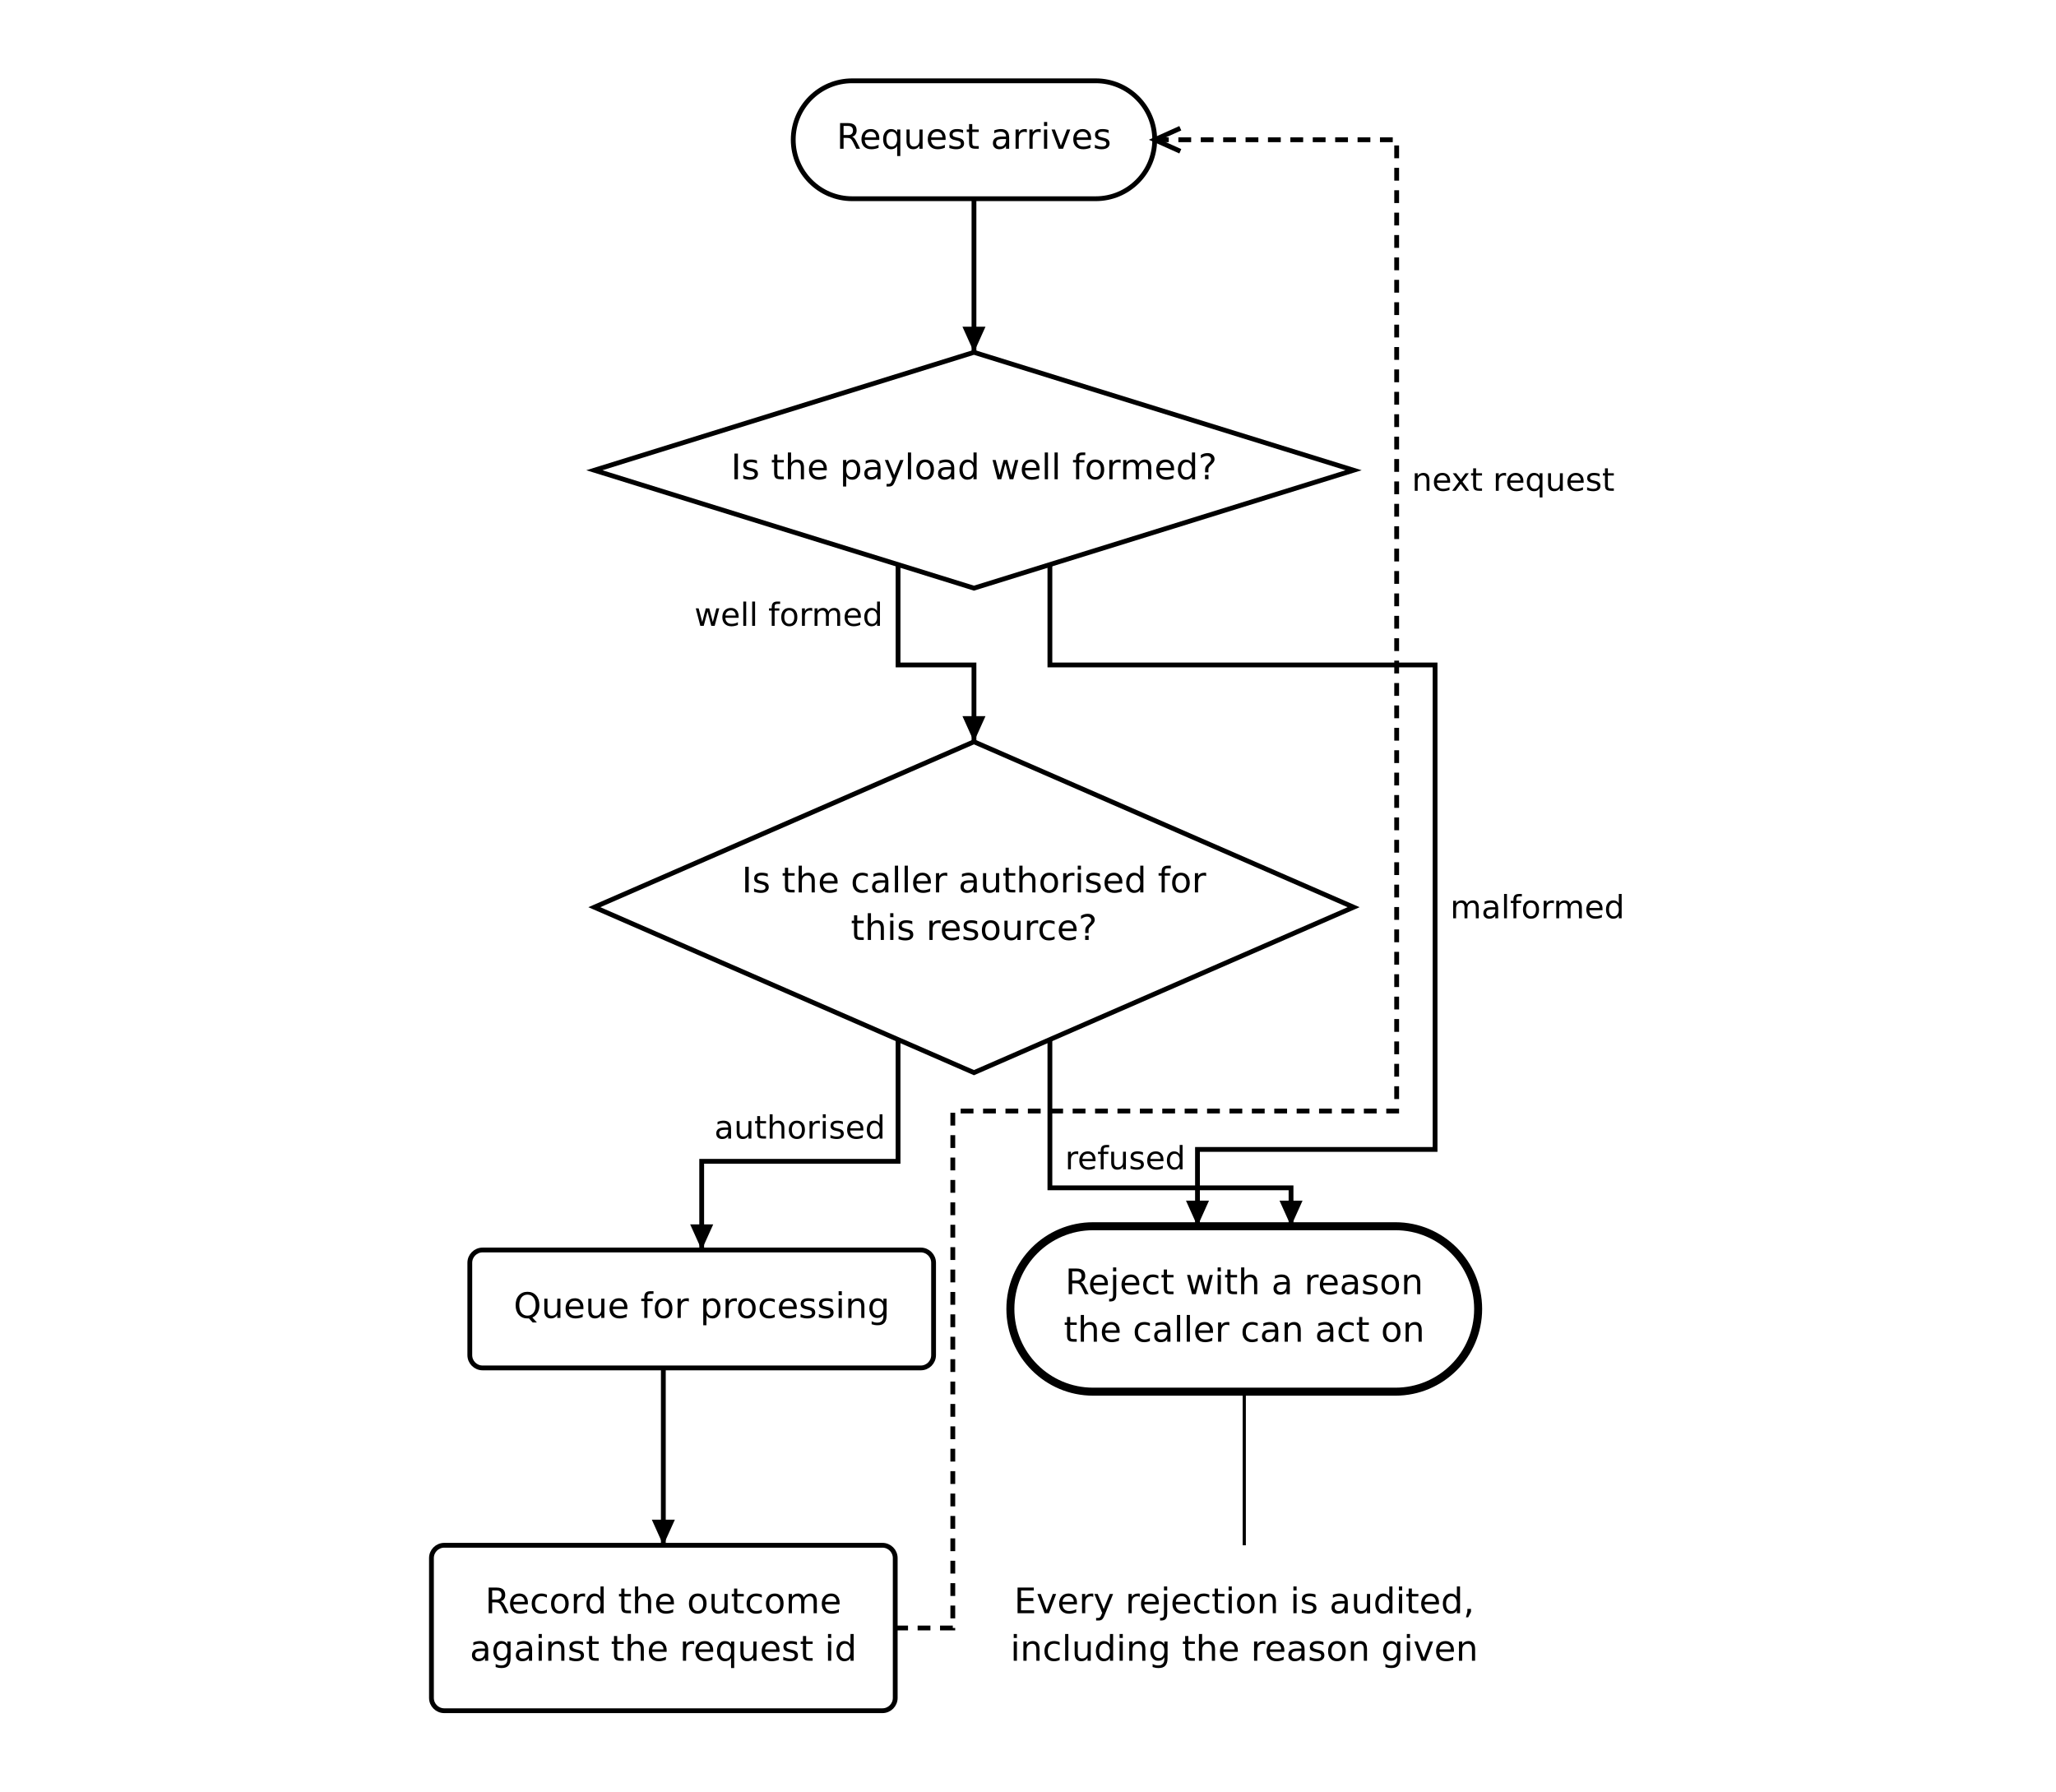
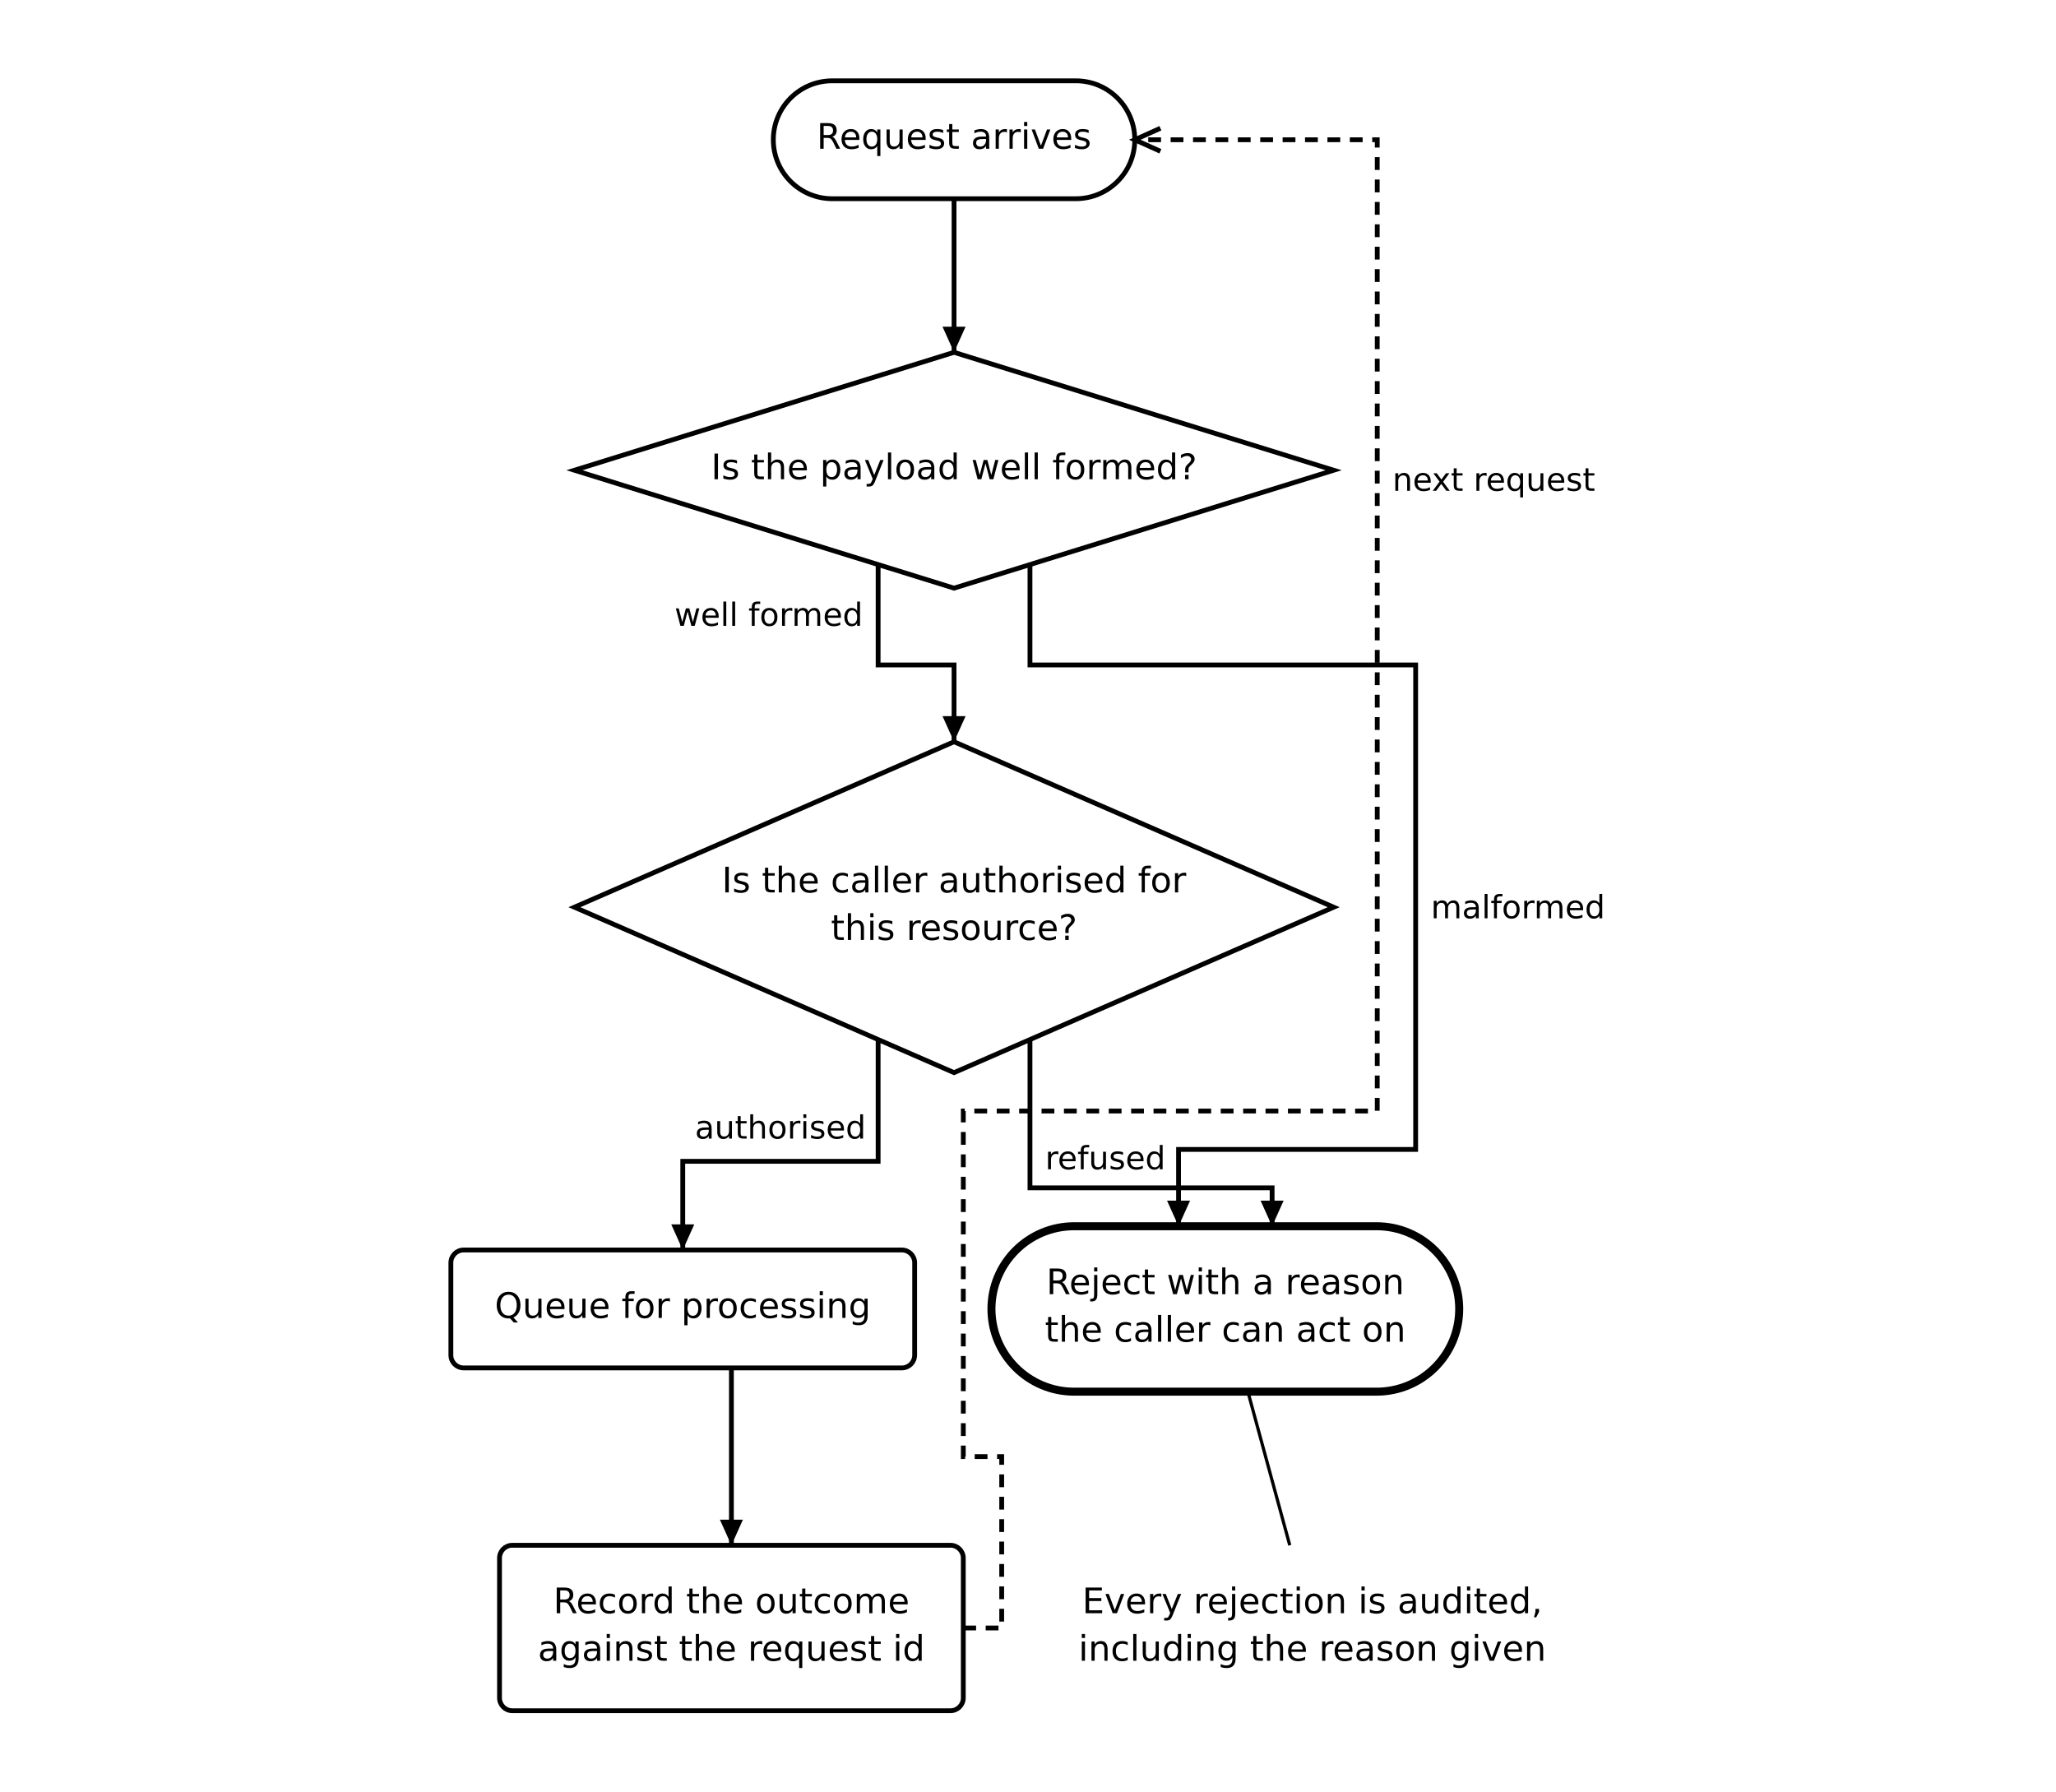
- <svg xmlns="http://www.w3.org/2000/svg" viewBox="-1.25 -1.25 642.5 559.85" role="img" aria-labelledby="ds81c88de719-title ds81c88de719-desc">
-   <path d="M 303.116 60.85 L 303.116 108.85" fill="none" stroke="currentColor" stroke-width="1.5" />
-   <polygon points="303.116,108.85 299.516,100.85 306.716,100.85" fill="currentColor" stroke="none" />
-   <path d="M 279.39 175.18 L 279.39 206.55 L 303.116 206.55 L 303.116 230.55" fill="none" stroke="currentColor" stroke-width="1.5" />
-   <polygon points="303.116,230.55 299.516,222.55 306.716,222.55" fill="currentColor" stroke="none" />
-   <path d="M 326.843 175.18 L 326.843 206.55 L 447.21 206.55 L 447.21 357.95 L 372.964 357.95 L 372.964 381.95" fill="none" stroke="currentColor" stroke-width="1.5" />
-   <polygon points="372.964,381.95 369.364,373.95 376.564,373.95" fill="currentColor" stroke="none" />
-   <path d="M 279.39 323.61 L 279.39 361.663 L 218.029 361.663 L 218.029 389.375" fill="none" stroke="currentColor" stroke-width="1.5" />
-   <polygon points="218.029,389.375 214.429,381.375 221.629,381.375" fill="currentColor" stroke="none" />
-   <path d="M 326.843 323.61 L 326.843 369.95 L 402.199 369.95 L 402.199 381.95" fill="none" stroke="currentColor" stroke-width="1.5" />
-   <polygon points="402.199,381.95 398.599,373.95 405.799,373.95" fill="currentColor" stroke="none" />
-   <path d="M 206.043 426.225 L 206.043 481.65" fill="none" stroke="currentColor" stroke-width="1.5" />
-   <polygon points="206.043,481.65 202.443,473.65 209.643,473.65" fill="currentColor" stroke="none" />
-   <path d="M 387.581 433.65 L 387.581 481.65" fill="none" stroke="currentColor" stroke-width="1" />
-   <path d="M 278.508 507.5 L 296.501 507.5 L 296.501 345.95 L 435.21 345.95 L 435.21 42.425 L 359.596 42.425" fill="none" stroke="currentColor" stroke-width="1.5" stroke-dasharray="4 3" />
-   <path d="M 367.596 38.825 L 359.596 42.425 L 367.596 46.025" fill="none" stroke="currentColor" stroke-width="1.5" />
-   <rect x="246.636" y="24" width="112.96" height="36.85" rx="18.425" fill="none" stroke="currentColor" stroke-width="1.5" />
-   <text x="303.116" y="45.233" font-family="'DejaVu Sans', sans-serif" font-size="11" fill="currentColor" text-anchor="middle">
+ <svg xmlns="http://www.w3.org/2000/svg" viewBox="-1.25 -1.25 642.5 559.85" role="img" aria-labelledby="dsdad0357b75-title dsdad0357b75-desc">
+   <path d="M 296.89 60.85 L 296.89 108.85" fill="none" stroke="currentColor" stroke-width="1.5" />
+   <polygon points="296.89,108.85 293.29,100.85 300.49,100.85" fill="currentColor" stroke="none" />
+   <path d="M 273.163 175.18 L 273.163 206.55 L 296.89 206.55 L 296.89 230.55" fill="none" stroke="currentColor" stroke-width="1.5" />
+   <polygon points="296.89,230.55 293.29,222.55 300.49,222.55" fill="currentColor" stroke="none" />
+   <path d="M 320.617 175.18 L 320.617 206.55 L 441.139 206.55 L 441.139 357.95 L 367.049 357.95 L 367.049 381.95" fill="none" stroke="currentColor" stroke-width="1.5" />
+   <polygon points="367.049,381.95 363.449,373.95 370.649,373.95" fill="currentColor" stroke="none" />
+   <path d="M 273.163 323.61 L 273.163 361.663 L 212.114 361.663 L 212.114 389.375" fill="none" stroke="currentColor" stroke-width="1.5" />
+   <polygon points="212.114,389.375 208.514,381.375 215.714,381.375" fill="currentColor" stroke="none" />
+   <path d="M 320.617 323.61 L 320.617 369.95 L 396.284 369.95 L 396.284 381.95" fill="none" stroke="currentColor" stroke-width="1.5" />
+   <polygon points="396.284,381.95 392.684,373.95 399.884,373.95" fill="currentColor" stroke="none" />
+   <path d="M 227.315 426.225 L 227.315 481.65" fill="none" stroke="currentColor" stroke-width="1.5" />
+   <polygon points="227.315,481.65 223.715,473.65 230.915,473.65" fill="currentColor" stroke="none" />
+   <path d="M 388.715 433.65 L 401.804 481.65" fill="none" stroke="currentColor" stroke-width="1" />
+   <path d="M 299.78 507.5 L 311.78 507.5 L 311.78 453.938 L 299.78 453.938 L 299.78 345.95 L 429.139 345.95 L 429.139 42.425 L 353.37 42.425" fill="none" stroke="currentColor" stroke-width="1.5" stroke-dasharray="4 3" />
+   <path d="M 361.37 38.825 L 353.37 42.425 L 361.37 46.025" fill="none" stroke="currentColor" stroke-width="1.5" />
+   <rect x="240.41" y="24" width="112.96" height="36.85" rx="18.425" fill="none" stroke="currentColor" stroke-width="1.5" />
+   <text x="296.89" y="45.233" font-family="'DejaVu Sans', sans-serif" font-size="11" fill="currentColor" text-anchor="middle">
    <tspan>Request arrives</tspan>
  </text>
-   <text x="387.581" y="502.883" font-family="'DejaVu Sans', sans-serif" font-size="11" fill="currentColor" text-anchor="middle">
+   <text x="408.853" y="502.883" font-family="'DejaVu Sans', sans-serif" font-size="11" fill="currentColor" text-anchor="middle">
    <tspan>Every rejection is audited,</tspan>
  </text>
-   <text x="387.581" y="517.733" font-family="'DejaVu Sans', sans-serif" font-size="11" fill="currentColor" text-anchor="middle">
+   <text x="408.853" y="517.733" font-family="'DejaVu Sans', sans-serif" font-size="11" fill="currentColor" text-anchor="middle">
    <tspan>including the reason given</tspan>
  </text>
-   <polygon points="303.116,230.55 421.75,282.25 303.116,333.95 184.483,282.25" fill="none" stroke="currentColor" stroke-width="1.5" />
-   <text x="303.116" y="277.633" font-family="'DejaVu Sans', sans-serif" font-size="11" fill="currentColor" text-anchor="middle">
+   <polygon points="296.89,230.55 415.524,282.25 296.89,333.95 178.256,282.25" fill="none" stroke="currentColor" stroke-width="1.5" />
+   <text x="296.89" y="277.633" font-family="'DejaVu Sans', sans-serif" font-size="11" fill="currentColor" text-anchor="middle">
    <tspan>Is the caller authorised for</tspan>
  </text>
-   <text x="303.116" y="292.483" font-family="'DejaVu Sans', sans-serif" font-size="11" fill="currentColor" text-anchor="middle">
+   <text x="296.89" y="292.483" font-family="'DejaVu Sans', sans-serif" font-size="11" fill="currentColor" text-anchor="middle">
    <tspan>this resource?</tspan>
  </text>
-   <rect x="145.564" y="389.375" width="144.93" height="36.85" rx="4" fill="none" stroke="currentColor" stroke-width="1.5" />
-   <text x="218.029" y="410.608" font-family="'DejaVu Sans', sans-serif" font-size="11" fill="currentColor" text-anchor="middle">
+   <rect x="139.648" y="389.375" width="144.93" height="36.85" rx="4" fill="none" stroke="currentColor" stroke-width="1.5" />
+   <text x="212.114" y="410.608" font-family="'DejaVu Sans', sans-serif" font-size="11" fill="currentColor" text-anchor="middle">
    <tspan>Queue for processing</tspan>
  </text>
-   <rect x="133.578" y="481.65" width="144.93" height="51.7" rx="4" fill="none" stroke="currentColor" stroke-width="1.5" />
-   <text x="206.043" y="502.883" font-family="'DejaVu Sans', sans-serif" font-size="11" fill="currentColor" text-anchor="middle">
+   <rect x="154.849" y="481.65" width="144.93" height="51.7" rx="4" fill="none" stroke="currentColor" stroke-width="1.5" />
+   <text x="227.315" y="502.883" font-family="'DejaVu Sans', sans-serif" font-size="11" fill="currentColor" text-anchor="middle">
    <tspan>Record the outcome</tspan>
  </text>
-   <text x="206.043" y="517.733" font-family="'DejaVu Sans', sans-serif" font-size="11" fill="currentColor" text-anchor="middle">
+   <text x="227.315" y="517.733" font-family="'DejaVu Sans', sans-serif" font-size="11" fill="currentColor" text-anchor="middle">
    <tspan>against the request id</tspan>
  </text>
-   <rect x="314.494" y="381.95" width="146.175" height="51.7" rx="25.85" fill="none" stroke="currentColor" stroke-width="2.5" />
-   <text x="387.581" y="403.183" font-family="'DejaVu Sans', sans-serif" font-size="11" fill="currentColor" text-anchor="middle">
+   <rect x="308.579" y="381.95" width="146.175" height="51.7" rx="25.85" fill="none" stroke="currentColor" stroke-width="2.5" />
+   <text x="381.666" y="403.183" font-family="'DejaVu Sans', sans-serif" font-size="11" fill="currentColor" text-anchor="middle">
    <tspan>Reject with a reason</tspan>
  </text>
-   <text x="387.581" y="418.033" font-family="'DejaVu Sans', sans-serif" font-size="11" fill="currentColor" text-anchor="middle">
+   <text x="381.666" y="418.033" font-family="'DejaVu Sans', sans-serif" font-size="11" fill="currentColor" text-anchor="middle">
    <tspan>the caller can act on</tspan>
  </text>
-   <polygon points="303.116,108.85 421.75,145.7 303.116,182.55 184.483,145.7" fill="none" stroke="currentColor" stroke-width="1.5" />
-   <text x="303.116" y="148.508" font-family="'DejaVu Sans', sans-serif" font-size="11" fill="currentColor" text-anchor="middle">
+   <polygon points="296.89,108.85 415.524,145.7 296.89,182.55 178.256,145.7" fill="none" stroke="currentColor" stroke-width="1.5" />
+   <text x="296.89" y="148.508" font-family="'DejaVu Sans', sans-serif" font-size="11" fill="currentColor" text-anchor="middle">
    <tspan>Is the payload well formed?</tspan>
  </text>
-   <text x="215.758" y="194.327" font-family="'DejaVu Sans', sans-serif" font-size="10" fill="currentColor">well formed</text>
-   <text x="451.96" y="285.712" font-family="'DejaVu Sans', sans-serif" font-size="10" fill="currentColor">malformed</text>
-   <text x="221.988" y="354.554" font-family="'DejaVu Sans', sans-serif" font-size="10" fill="currentColor">authorised</text>
-   <text x="331.593" y="364.144" font-family="'DejaVu Sans', sans-serif" font-size="10" fill="currentColor">refused</text>
-   <text x="439.96" y="152.121" font-family="'DejaVu Sans', sans-serif" font-size="10" fill="currentColor">next request</text>
+   <text x="209.531" y="194.327" font-family="'DejaVu Sans', sans-serif" font-size="10" fill="currentColor">well formed</text>
+   <text x="445.889" y="285.712" font-family="'DejaVu Sans', sans-serif" font-size="10" fill="currentColor">malformed</text>
+   <text x="215.917" y="354.554" font-family="'DejaVu Sans', sans-serif" font-size="10" fill="currentColor">authorised</text>
+   <text x="325.367" y="364.144" font-family="'DejaVu Sans', sans-serif" font-size="10" fill="currentColor">refused</text>
+   <text x="433.889" y="152.121" font-family="'DejaVu Sans', sans-serif" font-size="10" fill="currentColor">next request</text>
</svg>
